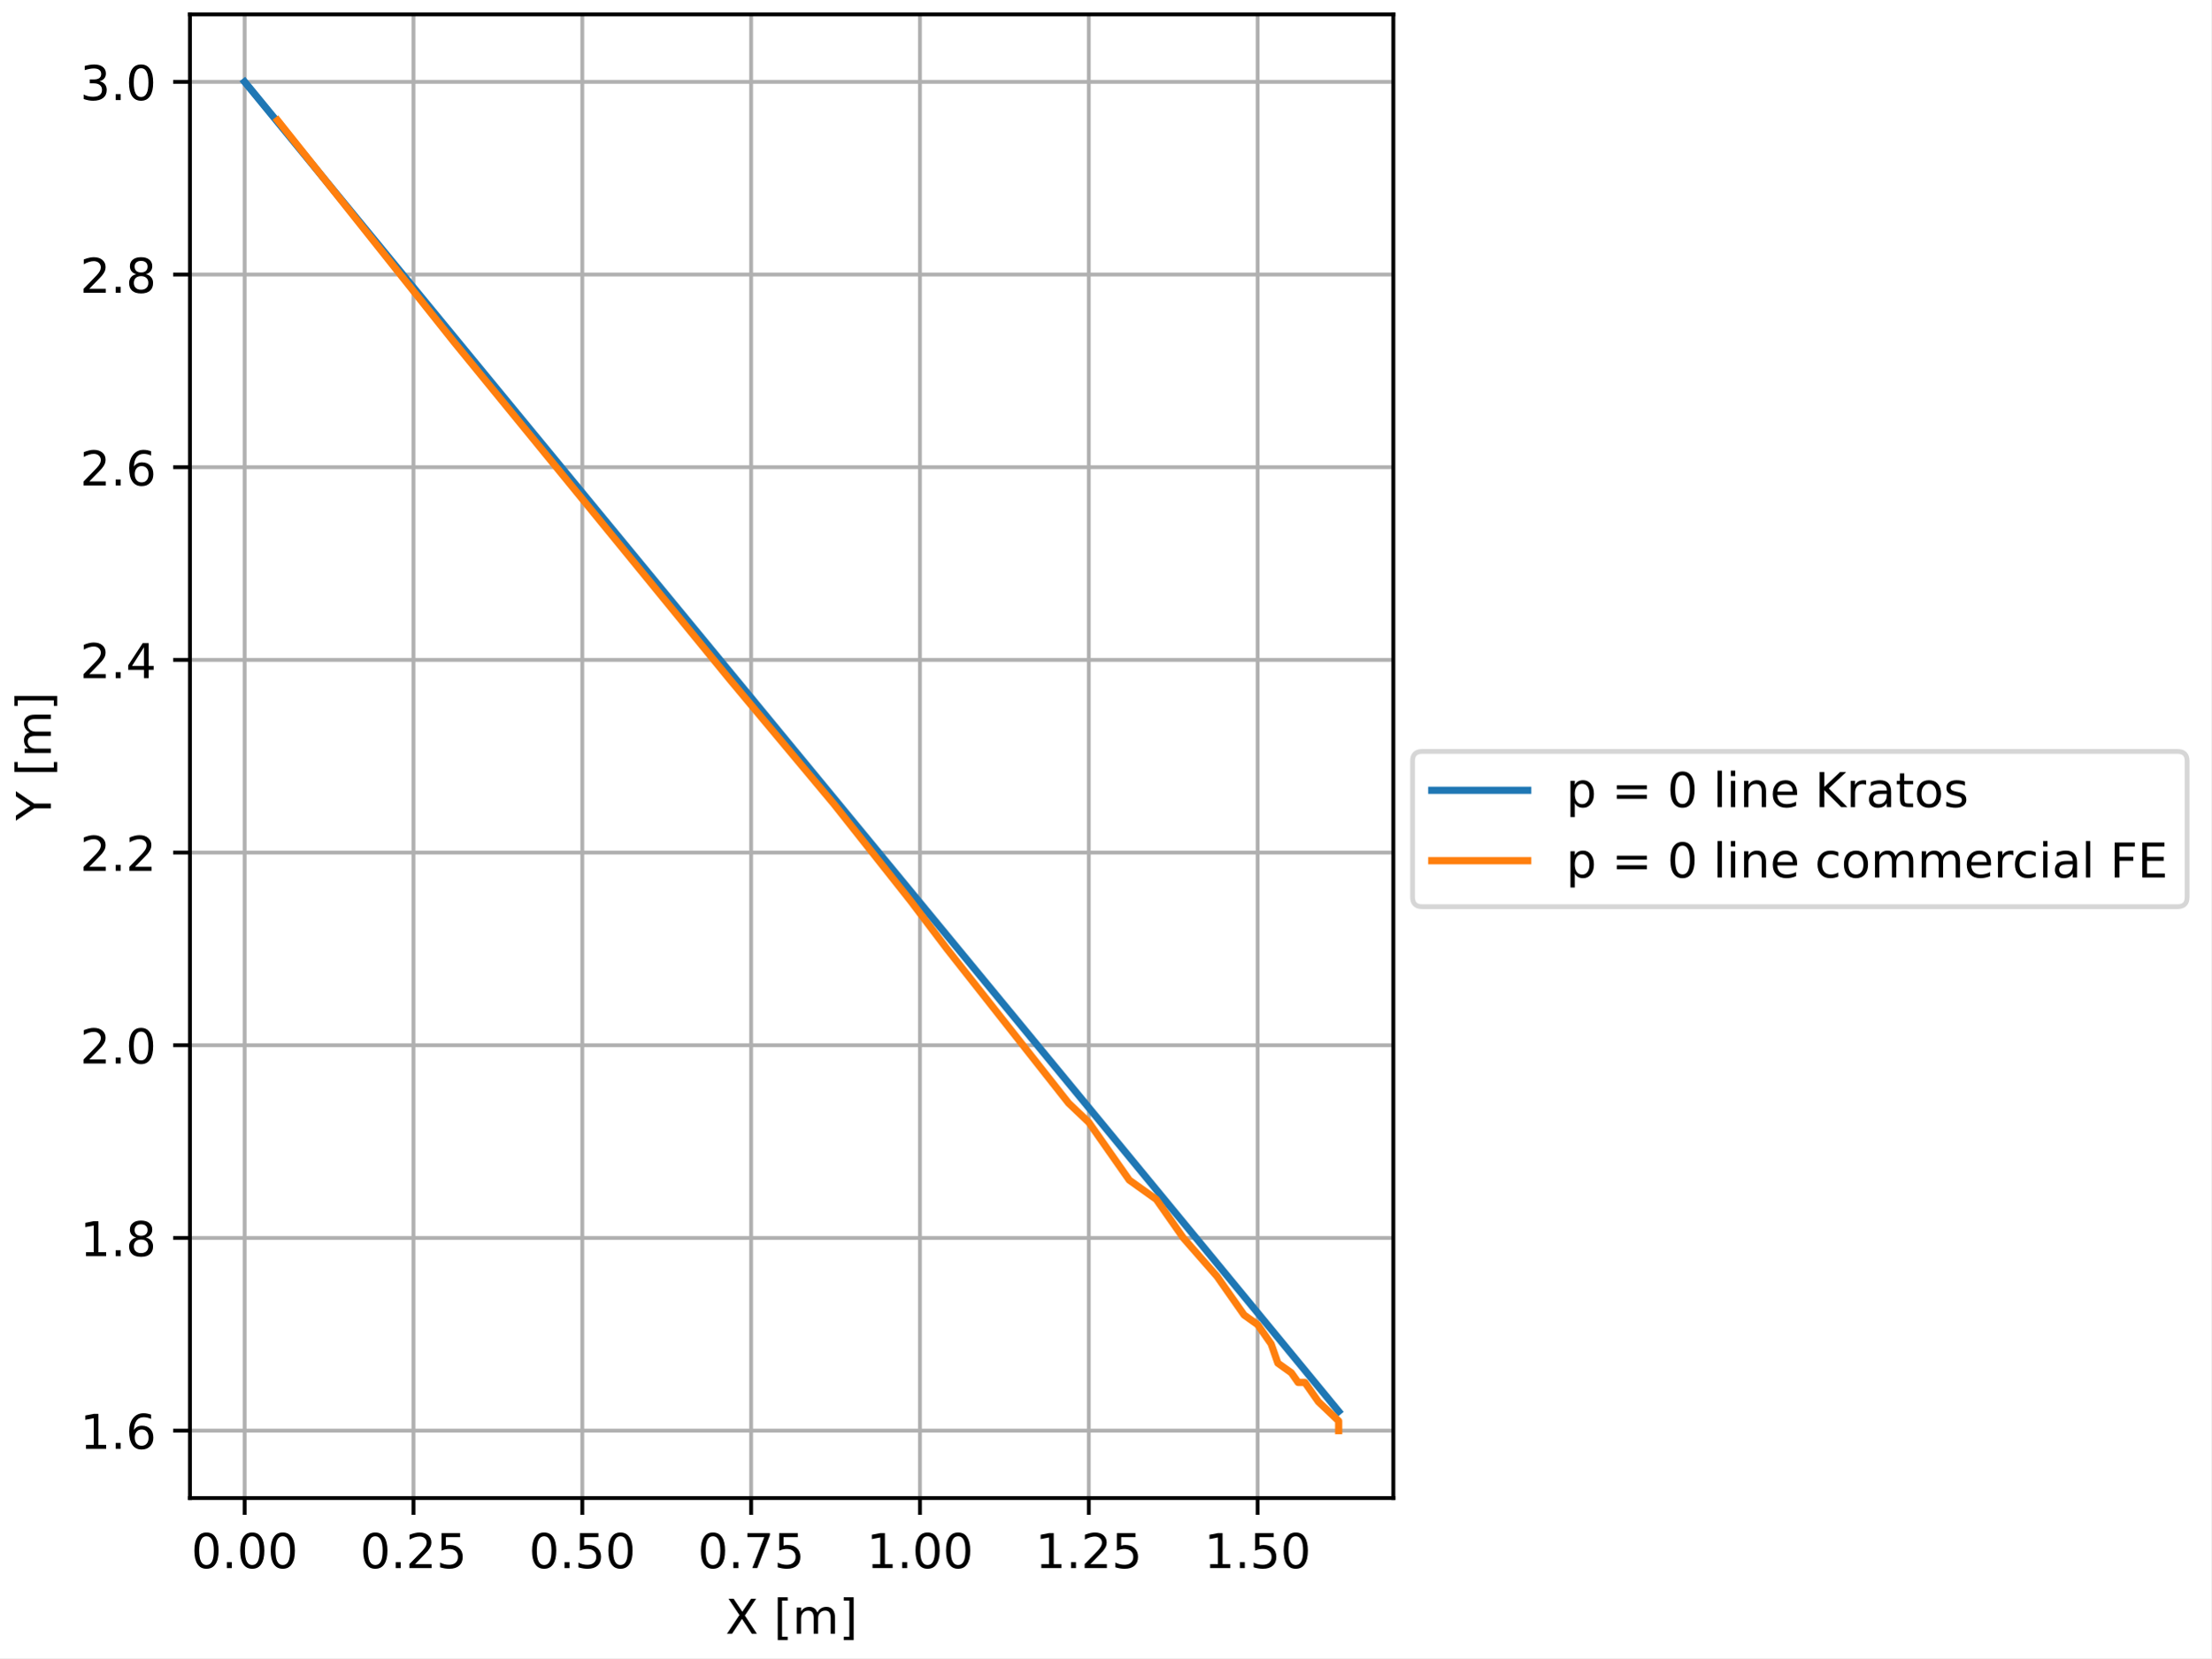
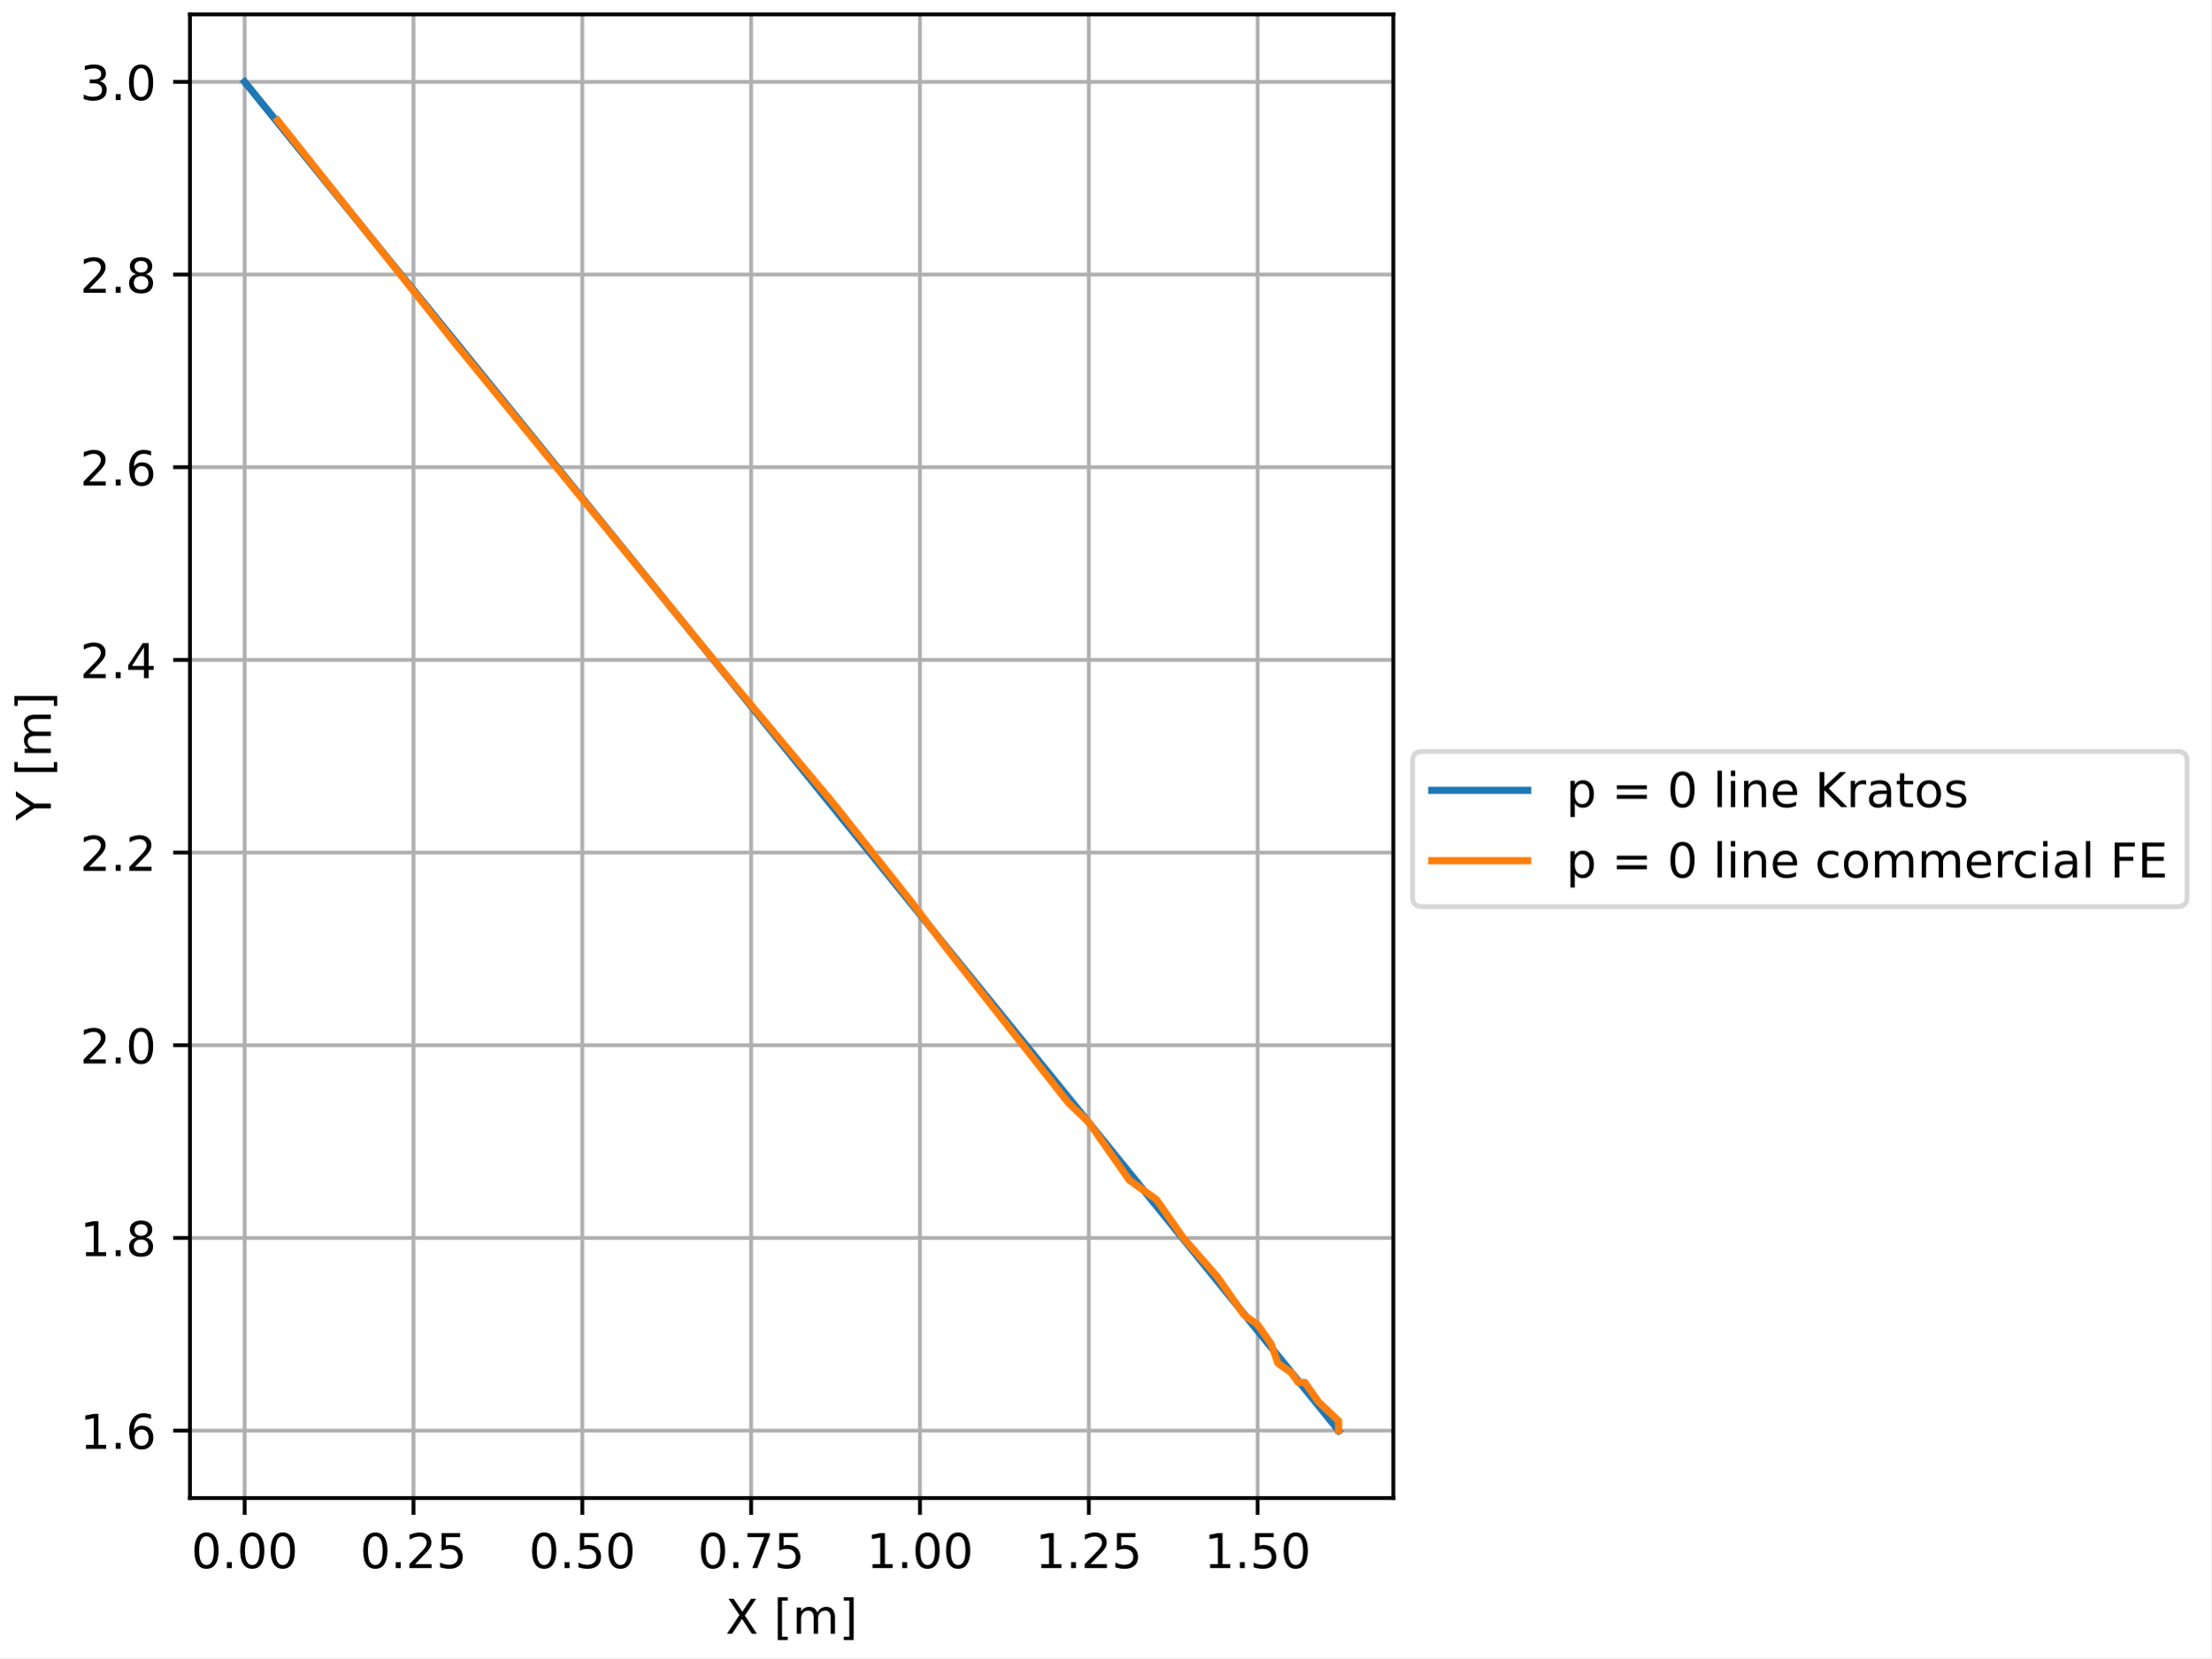
<svg xmlns="http://www.w3.org/2000/svg" xmlns:xlink="http://www.w3.org/1999/xlink" width="460.8pt" height="345.6pt" viewBox="0 0 460.8 345.6" version="1.1">
  <defs>
    <style type="text/css">*{stroke-linejoin: round; stroke-linecap: butt}</style>
  </defs>
  <g id="figure_1">
    <g id="patch_1">
      <path d="M 0 345.6  L 460.8 345.6  L 460.8 0  L 0 0  z " style="fill: #ffffff" />
    </g>
    <g id="axes_1">
      <g id="patch_2">
        <path d="M 39.581 312.244  L 290.381 312.244  L 290.381 3  L 39.581 3  z " style="fill: #ffffff" />
      </g>
      <g id="matplotlib.axis_1">
        <g id="xtick_1">
          <g id="line2d_1">
-             <path d="M 50.981 312.244  L 50.981 3  " clip-path="url(#pab7db761ae)" style="fill: none; stroke: #b0b0b0; stroke-width: 0.8; stroke-linecap: square" />
+             <path d="M 50.981 312.244  L 50.981 3  " clip-path="url(#p0df419a8b3)" style="fill: none; stroke: #b0b0b0; stroke-width: 0.8; stroke-linecap: square" />
          </g>
          <g id="line2d_2">
            <defs>
-               <path id="m853ab0034e" d="M 0 0  L 0 3.5  " style="stroke: #000000; stroke-width: 0.8" />
+               <path id="m7bceaf590b" d="M 0 0  L 0 3.5  " style="stroke: #000000; stroke-width: 0.8" />
            </defs>
            <g>
-               <use xlink:href="#m853ab0034e" x="50.981" y="312.244" style="stroke: #000000; stroke-width: 0.8" />
+               <use xlink:href="#m7bceaf590b" x="50.981" y="312.244" style="stroke: #000000; stroke-width: 0.8" />
            </g>
          </g>
          <g id="text_1">
            <g transform="translate(39.84863 326.8419) scale(0.1 -0.1)">
              <defs>
                <path id="DejaVuSans-30" d="M 2034 4250  Q 1547 4250 1301 3770  Q 1056 3291 1056 2328  Q 1056 1369 1301 889  Q 1547 409 2034 409  Q 2525 409 2770 889  Q 3016 1369 3016 2328  Q 3016 3291 2770 3770  Q 2525 4250 2034 4250  z M 2034 4750  Q 2819 4750 3233 4129  Q 3647 3509 3647 2328  Q 3647 1150 3233 529  Q 2819 -91 2034 -91  Q 1250 -91 836 529  Q 422 1150 422 2328  Q 422 3509 836 4129  Q 1250 4750 2034 4750  z " transform="scale(0.015625)" />
                <path id="DejaVuSans-2e" d="M 684 794  L 1344 794  L 1344 0  L 684 0  L 684 794  z " transform="scale(0.015625)" />
              </defs>
              <use xlink:href="#DejaVuSans-30" />
              <use xlink:href="#DejaVuSans-2e" transform="translate(63.62305 0)" />
              <use xlink:href="#DejaVuSans-30" transform="translate(95.41016 0)" />
              <use xlink:href="#DejaVuSans-30" transform="translate(159.0332 0)" />
            </g>
          </g>
        </g>
        <g id="xtick_2">
          <g id="line2d_3">
-             <path d="M 86.166 312.244  L 86.166 3  " clip-path="url(#pab7db761ae)" style="fill: none; stroke: #b0b0b0; stroke-width: 0.8; stroke-linecap: square" />
+             <path d="M 86.166 312.244  L 86.166 3  " clip-path="url(#p0df419a8b3)" style="fill: none; stroke: #b0b0b0; stroke-width: 0.8; stroke-linecap: square" />
          </g>
          <g id="line2d_4">
            <g>
-               <use xlink:href="#m853ab0034e" x="86.166" y="312.244" style="stroke: #000000; stroke-width: 0.8" />
+               <use xlink:href="#m7bceaf590b" x="86.166" y="312.244" style="stroke: #000000; stroke-width: 0.8" />
            </g>
          </g>
          <g id="text_2">
            <g transform="translate(75.03368 326.8419) scale(0.1 -0.1)">
              <defs>
                <path id="DejaVuSans-32" d="M 1228 531  L 3431 531  L 3431 0  L 469 0  L 469 531  Q 828 903 1448 1529  Q 2069 2156 2228 2338  Q 2531 2678 2651 2914  Q 2772 3150 2772 3378  Q 2772 3750 2511 3984  Q 2250 4219 1831 4219  Q 1534 4219 1204 4116  Q 875 4013 500 3803  L 500 4441  Q 881 4594 1212 4672  Q 1544 4750 1819 4750  Q 2544 4750 2975 4387  Q 3406 4025 3406 3419  Q 3406 3131 3298 2873  Q 3191 2616 2906 2266  Q 2828 2175 2409 1742  Q 1991 1309 1228 531  z " transform="scale(0.015625)" />
                <path id="DejaVuSans-35" d="M 691 4666  L 3169 4666  L 3169 4134  L 1269 4134  L 1269 2991  Q 1406 3038 1543 3061  Q 1681 3084 1819 3084  Q 2600 3084 3056 2656  Q 3513 2228 3513 1497  Q 3513 744 3044 326  Q 2575 -91 1722 -91  Q 1428 -91 1123 -41  Q 819 9 494 109  L 494 744  Q 775 591 1075 516  Q 1375 441 1709 441  Q 2250 441 2565 725  Q 2881 1009 2881 1497  Q 2881 1984 2565 2268  Q 2250 2553 1709 2553  Q 1456 2553 1204 2497  Q 953 2441 691 2322  L 691 4666  z " transform="scale(0.015625)" />
              </defs>
              <use xlink:href="#DejaVuSans-30" />
              <use xlink:href="#DejaVuSans-2e" transform="translate(63.62305 0)" />
              <use xlink:href="#DejaVuSans-32" transform="translate(95.41016 0)" />
              <use xlink:href="#DejaVuSans-35" transform="translate(159.0332 0)" />
            </g>
          </g>
        </g>
        <g id="xtick_3">
          <g id="line2d_5">
-             <path d="M 121.352 312.244  L 121.352 3  " clip-path="url(#pab7db761ae)" style="fill: none; stroke: #b0b0b0; stroke-width: 0.8; stroke-linecap: square" />
+             <path d="M 121.352 312.244  L 121.352 3  " clip-path="url(#p0df419a8b3)" style="fill: none; stroke: #b0b0b0; stroke-width: 0.8; stroke-linecap: square" />
          </g>
          <g id="line2d_6">
            <g>
-               <use xlink:href="#m853ab0034e" x="121.352" y="312.244" style="stroke: #000000; stroke-width: 0.8" />
+               <use xlink:href="#m7bceaf590b" x="121.352" y="312.244" style="stroke: #000000; stroke-width: 0.8" />
            </g>
          </g>
          <g id="text_3">
            <g transform="translate(110.2187 326.8419) scale(0.1 -0.1)">
              <use xlink:href="#DejaVuSans-30" />
              <use xlink:href="#DejaVuSans-2e" transform="translate(63.62305 0)" />
              <use xlink:href="#DejaVuSans-35" transform="translate(95.41016 0)" />
              <use xlink:href="#DejaVuSans-30" transform="translate(159.0332 0)" />
            </g>
          </g>
        </g>
        <g id="xtick_4">
          <g id="line2d_7">
-             <path d="M 156.537 312.244  L 156.537 3  " clip-path="url(#pab7db761ae)" style="fill: none; stroke: #b0b0b0; stroke-width: 0.8; stroke-linecap: square" />
+             <path d="M 156.537 312.244  L 156.537 3  " clip-path="url(#p0df419a8b3)" style="fill: none; stroke: #b0b0b0; stroke-width: 0.8; stroke-linecap: square" />
          </g>
          <g id="line2d_8">
            <g>
-               <use xlink:href="#m853ab0034e" x="156.537" y="312.244" style="stroke: #000000; stroke-width: 0.8" />
+               <use xlink:href="#m7bceaf590b" x="156.537" y="312.244" style="stroke: #000000; stroke-width: 0.8" />
            </g>
          </g>
          <g id="text_4">
            <g transform="translate(145.4038 326.8419) scale(0.1 -0.1)">
              <defs>
                <path id="DejaVuSans-37" d="M 525 4666  L 3525 4666  L 3525 4397  L 1831 0  L 1172 0  L 2766 4134  L 525 4134  L 525 4666  z " transform="scale(0.015625)" />
              </defs>
              <use xlink:href="#DejaVuSans-30" />
              <use xlink:href="#DejaVuSans-2e" transform="translate(63.62305 0)" />
              <use xlink:href="#DejaVuSans-37" transform="translate(95.41016 0)" />
              <use xlink:href="#DejaVuSans-35" transform="translate(159.0332 0)" />
            </g>
          </g>
        </g>
        <g id="xtick_5">
          <g id="line2d_9">
-             <path d="M 191.722 312.244  L 191.722 3  " clip-path="url(#pab7db761ae)" style="fill: none; stroke: #b0b0b0; stroke-width: 0.8; stroke-linecap: square" />
+             <path d="M 191.722 312.244  L 191.722 3  " clip-path="url(#p0df419a8b3)" style="fill: none; stroke: #b0b0b0; stroke-width: 0.8; stroke-linecap: square" />
          </g>
          <g id="line2d_10">
            <g>
-               <use xlink:href="#m853ab0034e" x="191.722" y="312.244" style="stroke: #000000; stroke-width: 0.8" />
+               <use xlink:href="#m7bceaf590b" x="191.722" y="312.244" style="stroke: #000000; stroke-width: 0.8" />
            </g>
          </g>
          <g id="text_5">
            <g transform="translate(180.5888 326.8419) scale(0.1 -0.1)">
              <defs>
                <path id="DejaVuSans-31" d="M 794 531  L 1825 531  L 1825 4091  L 703 3866  L 703 4441  L 1819 4666  L 2450 4666  L 2450 531  L 3481 531  L 3481 0  L 794 0  L 794 531  z " transform="scale(0.015625)" />
              </defs>
              <use xlink:href="#DejaVuSans-31" />
              <use xlink:href="#DejaVuSans-2e" transform="translate(63.62305 0)" />
              <use xlink:href="#DejaVuSans-30" transform="translate(95.41016 0)" />
              <use xlink:href="#DejaVuSans-30" transform="translate(159.0332 0)" />
            </g>
          </g>
        </g>
        <g id="xtick_6">
          <g id="line2d_11">
-             <path d="M 226.907 312.244  L 226.907 3  " clip-path="url(#pab7db761ae)" style="fill: none; stroke: #b0b0b0; stroke-width: 0.8; stroke-linecap: square" />
+             <path d="M 226.907 312.244  L 226.907 3  " clip-path="url(#p0df419a8b3)" style="fill: none; stroke: #b0b0b0; stroke-width: 0.8; stroke-linecap: square" />
          </g>
          <g id="line2d_12">
            <g>
-               <use xlink:href="#m853ab0034e" x="226.907" y="312.244" style="stroke: #000000; stroke-width: 0.8" />
+               <use xlink:href="#m7bceaf590b" x="226.907" y="312.244" style="stroke: #000000; stroke-width: 0.8" />
            </g>
          </g>
          <g id="text_6">
            <g transform="translate(215.7739 326.8419) scale(0.1 -0.1)">
              <use xlink:href="#DejaVuSans-31" />
              <use xlink:href="#DejaVuSans-2e" transform="translate(63.62305 0)" />
              <use xlink:href="#DejaVuSans-32" transform="translate(95.41016 0)" />
              <use xlink:href="#DejaVuSans-35" transform="translate(159.0332 0)" />
            </g>
          </g>
        </g>
        <g id="xtick_7">
          <g id="line2d_13">
-             <path d="M 262.092 312.244  L 262.092 3  " clip-path="url(#pab7db761ae)" style="fill: none; stroke: #b0b0b0; stroke-width: 0.8; stroke-linecap: square" />
+             <path d="M 262.092 312.244  L 262.092 3  " clip-path="url(#p0df419a8b3)" style="fill: none; stroke: #b0b0b0; stroke-width: 0.8; stroke-linecap: square" />
          </g>
          <g id="line2d_14">
            <g>
-               <use xlink:href="#m853ab0034e" x="262.092" y="312.244" style="stroke: #000000; stroke-width: 0.8" />
+               <use xlink:href="#m7bceaf590b" x="262.092" y="312.244" style="stroke: #000000; stroke-width: 0.8" />
            </g>
          </g>
          <g id="text_7">
            <g transform="translate(250.9589 326.8419) scale(0.1 -0.1)">
              <use xlink:href="#DejaVuSans-31" />
              <use xlink:href="#DejaVuSans-2e" transform="translate(63.62305 0)" />
              <use xlink:href="#DejaVuSans-35" transform="translate(95.41016 0)" />
              <use xlink:href="#DejaVuSans-30" transform="translate(159.0332 0)" />
            </g>
          </g>
        </g>
        <g id="text_8">
          <g transform="translate(151.1951 340.5201) scale(0.1 -0.1)">
            <defs>
              <path id="DejaVuSans-58" d="M 403 4666  L 1081 4666  L 2241 2931  L 3406 4666  L 4084 4666  L 2584 2425  L 4184 0  L 3506 0  L 2194 1984  L 872 0  L 191 0  L 1856 2491  L 403 4666  z " transform="scale(0.015625)" />
              <path id="DejaVuSans-20" transform="scale(0.015625)" />
              <path id="DejaVuSans-5b" d="M 550 4863  L 1875 4863  L 1875 4416  L 1125 4416  L 1125 -397  L 1875 -397  L 1875 -844  L 550 -844  L 550 4863  z " transform="scale(0.015625)" />
              <path id="DejaVuSans-6d" d="M 3328 2828  Q 3544 3216 3844 3400  Q 4144 3584 4550 3584  Q 5097 3584 5394 3201  Q 5691 2819 5691 2113  L 5691 0  L 5113 0  L 5113 2094  Q 5113 2597 4934 2840  Q 4756 3084 4391 3084  Q 3944 3084 3684 2787  Q 3425 2491 3425 1978  L 3425 0  L 2847 0  L 2847 2094  Q 2847 2600 2669 2842  Q 2491 3084 2119 3084  Q 1678 3084 1418 2786  Q 1159 2488 1159 1978  L 1159 0  L 581 0  L 581 3500  L 1159 3500  L 1159 2956  Q 1356 3278 1631 3431  Q 1906 3584 2284 3584  Q 2666 3584 2933 3390  Q 3200 3197 3328 2828  z " transform="scale(0.015625)" />
              <path id="DejaVuSans-5d" d="M 1947 4863  L 1947 -844  L 622 -844  L 622 -397  L 1369 -397  L 1369 4416  L 622 4416  L 622 4863  L 1947 4863  z " transform="scale(0.015625)" />
            </defs>
            <use xlink:href="#DejaVuSans-58" />
            <use xlink:href="#DejaVuSans-20" transform="translate(68.50586 0)" />
            <use xlink:href="#DejaVuSans-5b" transform="translate(100.293 0)" />
            <use xlink:href="#DejaVuSans-6d" transform="translate(139.3066 0)" />
            <use xlink:href="#DejaVuSans-5d" transform="translate(236.7188 0)" />
          </g>
        </g>
      </g>
      <g id="matplotlib.axis_2">
        <g id="ytick_1">
          <g id="line2d_15">
-             <path d="M 39.581 298.187  L 290.381 298.187  " clip-path="url(#pab7db761ae)" style="fill: none; stroke: #b0b0b0; stroke-width: 0.8; stroke-linecap: square" />
+             <path d="M 39.581 298.187  L 290.381 298.187  " clip-path="url(#p0df419a8b3)" style="fill: none; stroke: #b0b0b0; stroke-width: 0.8; stroke-linecap: square" />
          </g>
          <g id="line2d_16">
            <defs>
-               <path id="m83905d2417" d="M 0 0  L -3.5 0  " style="stroke: #000000; stroke-width: 0.8" />
+               <path id="m0b4669115c" d="M 0 0  L -3.5 0  " style="stroke: #000000; stroke-width: 0.8" />
            </defs>
            <g>
-               <use xlink:href="#m83905d2417" x="39.581" y="298.187" style="stroke: #000000; stroke-width: 0.8" />
+               <use xlink:href="#m0b4669115c" x="39.581" y="298.187" style="stroke: #000000; stroke-width: 0.8" />
            </g>
          </g>
          <g id="text_9">
            <g transform="translate(16.67836 301.9862) scale(0.1 -0.1)">
              <defs>
                <path id="DejaVuSans-36" d="M 2113 2584  Q 1688 2584 1439 2293  Q 1191 2003 1191 1497  Q 1191 994 1439 701  Q 1688 409 2113 409  Q 2538 409 2786 701  Q 3034 994 3034 1497  Q 3034 2003 2786 2293  Q 2538 2584 2113 2584  z M 3366 4563  L 3366 3988  Q 3128 4100 2886 4159  Q 2644 4219 2406 4219  Q 1781 4219 1451 3797  Q 1122 3375 1075 2522  Q 1259 2794 1537 2939  Q 1816 3084 2150 3084  Q 2853 3084 3261 2657  Q 3669 2231 3669 1497  Q 3669 778 3244 343  Q 2819 -91 2113 -91  Q 1303 -91 875 529  Q 447 1150 447 2328  Q 447 3434 972 4092  Q 1497 4750 2381 4750  Q 2619 4750 2861 4703  Q 3103 4656 3366 4563  z " transform="scale(0.015625)" />
              </defs>
              <use xlink:href="#DejaVuSans-31" />
              <use xlink:href="#DejaVuSans-2e" transform="translate(63.62305 0)" />
              <use xlink:href="#DejaVuSans-36" transform="translate(95.41016 0)" />
            </g>
          </g>
        </g>
        <g id="ytick_2">
          <g id="line2d_17">
-             <path d="M 39.581 258.026  L 290.381 258.026  " clip-path="url(#pab7db761ae)" style="fill: none; stroke: #b0b0b0; stroke-width: 0.8; stroke-linecap: square" />
+             <path d="M 39.581 258.026  L 290.381 258.026  " clip-path="url(#p0df419a8b3)" style="fill: none; stroke: #b0b0b0; stroke-width: 0.8; stroke-linecap: square" />
          </g>
          <g id="line2d_18">
            <g>
-               <use xlink:href="#m83905d2417" x="39.581" y="258.026" style="stroke: #000000; stroke-width: 0.8" />
+               <use xlink:href="#m0b4669115c" x="39.581" y="258.026" style="stroke: #000000; stroke-width: 0.8" />
            </g>
          </g>
          <g id="text_10">
            <g transform="translate(16.67836 261.8248) scale(0.1 -0.1)">
              <defs>
                <path id="DejaVuSans-38" d="M 2034 2216  Q 1584 2216 1326 1975  Q 1069 1734 1069 1313  Q 1069 891 1326 650  Q 1584 409 2034 409  Q 2484 409 2743 651  Q 3003 894 3003 1313  Q 3003 1734 2745 1975  Q 2488 2216 2034 2216  z M 1403 2484  Q 997 2584 770 2862  Q 544 3141 544 3541  Q 544 4100 942 4425  Q 1341 4750 2034 4750  Q 2731 4750 3128 4425  Q 3525 4100 3525 3541  Q 3525 3141 3298 2862  Q 3072 2584 2669 2484  Q 3125 2378 3379 2068  Q 3634 1759 3634 1313  Q 3634 634 3220 271  Q 2806 -91 2034 -91  Q 1263 -91 848 271  Q 434 634 434 1313  Q 434 1759 690 2068  Q 947 2378 1403 2484  z M 1172 3481  Q 1172 3119 1398 2916  Q 1625 2713 2034 2713  Q 2441 2713 2670 2916  Q 2900 3119 2900 3481  Q 2900 3844 2670 4047  Q 2441 4250 2034 4250  Q 1625 4250 1398 4047  Q 1172 3844 1172 3481  z " transform="scale(0.015625)" />
              </defs>
              <use xlink:href="#DejaVuSans-31" />
              <use xlink:href="#DejaVuSans-2e" transform="translate(63.62305 0)" />
              <use xlink:href="#DejaVuSans-38" transform="translate(95.41016 0)" />
            </g>
          </g>
        </g>
        <g id="ytick_3">
          <g id="line2d_19">
-             <path d="M 39.581 217.864  L 290.381 217.864  " clip-path="url(#pab7db761ae)" style="fill: none; stroke: #b0b0b0; stroke-width: 0.8; stroke-linecap: square" />
+             <path d="M 39.581 217.864  L 290.381 217.864  " clip-path="url(#p0df419a8b3)" style="fill: none; stroke: #b0b0b0; stroke-width: 0.8; stroke-linecap: square" />
          </g>
          <g id="line2d_20">
            <g>
-               <use xlink:href="#m83905d2417" x="39.581" y="217.864" style="stroke: #000000; stroke-width: 0.8" />
+               <use xlink:href="#m0b4669115c" x="39.581" y="217.864" style="stroke: #000000; stroke-width: 0.8" />
            </g>
          </g>
          <g id="text_11">
            <g transform="translate(16.67836 221.6633) scale(0.1 -0.1)">
              <use xlink:href="#DejaVuSans-32" />
              <use xlink:href="#DejaVuSans-2e" transform="translate(63.62305 0)" />
              <use xlink:href="#DejaVuSans-30" transform="translate(95.41016 0)" />
            </g>
          </g>
        </g>
        <g id="ytick_4">
          <g id="line2d_21">
-             <path d="M 39.581 177.703  L 290.381 177.703  " clip-path="url(#pab7db761ae)" style="fill: none; stroke: #b0b0b0; stroke-width: 0.8; stroke-linecap: square" />
+             <path d="M 39.581 177.703  L 290.381 177.703  " clip-path="url(#p0df419a8b3)" style="fill: none; stroke: #b0b0b0; stroke-width: 0.8; stroke-linecap: square" />
          </g>
          <g id="line2d_22">
            <g>
-               <use xlink:href="#m83905d2417" x="39.581" y="177.703" style="stroke: #000000; stroke-width: 0.8" />
+               <use xlink:href="#m0b4669115c" x="39.581" y="177.703" style="stroke: #000000; stroke-width: 0.8" />
            </g>
          </g>
          <g id="text_12">
            <g transform="translate(16.67836 181.5018) scale(0.1 -0.1)">
              <use xlink:href="#DejaVuSans-32" />
              <use xlink:href="#DejaVuSans-2e" transform="translate(63.62305 0)" />
              <use xlink:href="#DejaVuSans-32" transform="translate(95.41016 0)" />
            </g>
          </g>
        </g>
        <g id="ytick_5">
          <g id="line2d_23">
-             <path d="M 39.581 137.541  L 290.381 137.541  " clip-path="url(#pab7db761ae)" style="fill: none; stroke: #b0b0b0; stroke-width: 0.8; stroke-linecap: square" />
+             <path d="M 39.581 137.541  L 290.381 137.541  " clip-path="url(#p0df419a8b3)" style="fill: none; stroke: #b0b0b0; stroke-width: 0.8; stroke-linecap: square" />
          </g>
          <g id="line2d_24">
            <g>
-               <use xlink:href="#m83905d2417" x="39.581" y="137.541" style="stroke: #000000; stroke-width: 0.8" />
+               <use xlink:href="#m0b4669115c" x="39.581" y="137.541" style="stroke: #000000; stroke-width: 0.8" />
            </g>
          </g>
          <g id="text_13">
            <g transform="translate(16.67836 141.3404) scale(0.1 -0.1)">
              <defs>
                <path id="DejaVuSans-34" d="M 2419 4116  L 825 1625  L 2419 1625  L 2419 4116  z M 2253 4666  L 3047 4666  L 3047 1625  L 3713 1625  L 3713 1100  L 3047 1100  L 3047 0  L 2419 0  L 2419 1100  L 313 1100  L 313 1709  L 2253 4666  z " transform="scale(0.015625)" />
              </defs>
              <use xlink:href="#DejaVuSans-32" />
              <use xlink:href="#DejaVuSans-2e" transform="translate(63.62305 0)" />
              <use xlink:href="#DejaVuSans-34" transform="translate(95.41016 0)" />
            </g>
          </g>
        </g>
        <g id="ytick_6">
          <g id="line2d_25">
-             <path d="M 39.581 97.38  L 290.381 97.38  " clip-path="url(#pab7db761ae)" style="fill: none; stroke: #b0b0b0; stroke-width: 0.8; stroke-linecap: square" />
+             <path d="M 39.581 97.38  L 290.381 97.38  " clip-path="url(#p0df419a8b3)" style="fill: none; stroke: #b0b0b0; stroke-width: 0.8; stroke-linecap: square" />
          </g>
          <g id="line2d_26">
            <g>
-               <use xlink:href="#m83905d2417" x="39.581" y="97.38" style="stroke: #000000; stroke-width: 0.8" />
+               <use xlink:href="#m0b4669115c" x="39.581" y="97.38" style="stroke: #000000; stroke-width: 0.8" />
            </g>
          </g>
          <g id="text_14">
            <g transform="translate(16.67836 101.1789) scale(0.1 -0.1)">
              <use xlink:href="#DejaVuSans-32" />
              <use xlink:href="#DejaVuSans-2e" transform="translate(63.62305 0)" />
              <use xlink:href="#DejaVuSans-36" transform="translate(95.41016 0)" />
            </g>
          </g>
        </g>
        <g id="ytick_7">
          <g id="line2d_27">
-             <path d="M 39.581 57.218  L 290.381 57.218  " clip-path="url(#pab7db761ae)" style="fill: none; stroke: #b0b0b0; stroke-width: 0.8; stroke-linecap: square" />
+             <path d="M 39.581 57.218  L 290.381 57.218  " clip-path="url(#p0df419a8b3)" style="fill: none; stroke: #b0b0b0; stroke-width: 0.8; stroke-linecap: square" />
          </g>
          <g id="line2d_28">
            <g>
-               <use xlink:href="#m83905d2417" x="39.581" y="57.218" style="stroke: #000000; stroke-width: 0.8" />
+               <use xlink:href="#m0b4669115c" x="39.581" y="57.218" style="stroke: #000000; stroke-width: 0.8" />
            </g>
          </g>
          <g id="text_15">
            <g transform="translate(16.67836 61.01743) scale(0.1 -0.1)">
              <use xlink:href="#DejaVuSans-32" />
              <use xlink:href="#DejaVuSans-2e" transform="translate(63.62305 0)" />
              <use xlink:href="#DejaVuSans-38" transform="translate(95.41016 0)" />
            </g>
          </g>
        </g>
        <g id="ytick_8">
          <g id="line2d_29">
-             <path d="M 39.581 17.057  L 290.381 17.057  " clip-path="url(#pab7db761ae)" style="fill: none; stroke: #b0b0b0; stroke-width: 0.8; stroke-linecap: square" />
+             <path d="M 39.581 17.057  L 290.381 17.057  " clip-path="url(#p0df419a8b3)" style="fill: none; stroke: #b0b0b0; stroke-width: 0.8; stroke-linecap: square" />
          </g>
          <g id="line2d_30">
            <g>
-               <use xlink:href="#m83905d2417" x="39.581" y="17.057" style="stroke: #000000; stroke-width: 0.8" />
+               <use xlink:href="#m0b4669115c" x="39.581" y="17.057" style="stroke: #000000; stroke-width: 0.8" />
            </g>
          </g>
          <g id="text_16">
            <g transform="translate(16.67836 20.85597) scale(0.1 -0.1)">
              <defs>
                <path id="DejaVuSans-33" d="M 2597 2516  Q 3050 2419 3304 2112  Q 3559 1806 3559 1356  Q 3559 666 3084 287  Q 2609 -91 1734 -91  Q 1441 -91 1130 -33  Q 819 25 488 141  L 488 750  Q 750 597 1062 519  Q 1375 441 1716 441  Q 2309 441 2620 675  Q 2931 909 2931 1356  Q 2931 1769 2642 2001  Q 2353 2234 1838 2234  L 1294 2234  L 1294 2753  L 1863 2753  Q 2328 2753 2575 2939  Q 2822 3125 2822 3475  Q 2822 3834 2567 4026  Q 2313 4219 1838 4219  Q 1578 4219 1281 4162  Q 984 4106 628 3988  L 628 4550  Q 988 4650 1302 4700  Q 1616 4750 1894 4750  Q 2613 4750 3031 4423  Q 3450 4097 3450 3541  Q 3450 3153 3228 2886  Q 3006 2619 2597 2516  z " transform="scale(0.015625)" />
              </defs>
              <use xlink:href="#DejaVuSans-33" />
              <use xlink:href="#DejaVuSans-2e" transform="translate(63.62305 0)" />
              <use xlink:href="#DejaVuSans-30" transform="translate(95.41016 0)" />
            </g>
          </g>
        </g>
        <g id="text_17">
          <g transform="translate(10.59868 171.0367) rotate(-90) scale(0.1 -0.1)">
            <defs>
              <path id="DejaVuSans-59" d="M -13 4666  L 666 4666  L 1959 2747  L 3244 4666  L 3922 4666  L 2272 2222  L 2272 0  L 1638 0  L 1638 2222  L -13 4666  z " transform="scale(0.015625)" />
            </defs>
            <use xlink:href="#DejaVuSans-59" />
            <use xlink:href="#DejaVuSans-20" transform="translate(61.08398 0)" />
            <use xlink:href="#DejaVuSans-5b" transform="translate(92.87109 0)" />
            <use xlink:href="#DejaVuSans-6d" transform="translate(131.8848 0)" />
            <use xlink:href="#DejaVuSans-5d" transform="translate(229.2969 0)" />
          </g>
        </g>
      </g>
      <g id="line2d_31">
-         <path d="M 50.981 17.057  L 50.981 17.057  L 50.981 17.057  L 68.98 39.003  L 69.236 39.315  L 81.747 54.551  L 84.03 57.33  L 97.946 74.257  L 98.326 74.719  L 98.412 74.823  L 110.508 89.529  L 112.62 92.094  L 125.875 108.198  L 126.614 109.095  L 137.204 121.955  L 140.778 126.296  L 141.024 126.595  L 141.901 127.659  L 150.457 138.048  L 152.419 140.429  L 162.517 152.688  L 162.678 152.884  L 170.765 162.701  L 171.67 163.8  L 173.204 165.662  L 178.396 171.965  L 183.219 177.819  L 184.894 179.853  L 186.798 182.164  L 191.978 188.453  L 198.194 196  L 199.142 197.151  L 199.872 198.038  L 205.786 205.219  L 212.011 212.777  L 212.438 213.297  L 213 213.978  L 219.226 221.54  L 224.069 227.423  L 226.03 229.804  L 227.772 231.921  L 231.614 236.587  L 235.768 241.635  L 237.414 243.634  L 239.607 246.3  L 241.952 249.148  L 243.423 250.937  L 246.633 254.837  L 250.1 259.051  L 250.108 259.061  L 250.114 259.068  L 253.877 263.642  L 256.162 266.42  L 257.916 268.553  L 260.85 272.119  L 261.765 273.232  L 262.095 273.634  L 262.526 274.157  L 265.082 277.265  L 265.578 277.869  L 268.401 281.302  L 268.546 281.479  L 269.681 282.859  L 270.611 283.99  L 270.693 284.089  L 272.665 286.488  L 273.251 287.201  L 274.854 289.151  L 276.304 290.914  L 276.975 291.731  L 278.981 294.171  L 278.981 294.171  L 278.981 294.171  " clip-path="url(#pab7db761ae)" style="fill: none; stroke: #1f77b4; stroke-width: 1.5; stroke-linecap: square" />
+         <path d="M 50.981 17.057  L 50.981 17.057  L 50.981 17.057  L 68.87 39.114  L 69.215 39.539  L 81.551 54.75  L 83.989 57.756  L 97.998 75.029  L 98.224 75.309  L 99.623 77.033  L 110.36 90.273  L 112.07 92.381  L 125.683 109.166  L 125.919 109.457  L 128.948 113.192  L 139.933 126.737  L 140.777 127.778  L 143.899 131.627  L 150.18 139.372  L 151.572 141.089  L 159.095 150.364  L 161.757 153.647  L 162.425 154.47  L 169.547 163.252  L 170.665 164.631  L 170.757 164.744  L 170.909 164.931  L 177.426 172.967  L 183.629 180.615  L 184.04 181.122  L 184.497 181.686  L 191.138 189.874  L 197.388 197.581  L 198.256 198.651  L 199.25 199.877  L 204.857 206.79  L 209.38 212.368  L 211.5 214.981  L 214.356 218.503  L 218.178 223.216  L 221.072 226.784  L 224.938 231.551  L 228.449 235.88  L 230.485 238.391  L 232.641 241.049  L 236.555 245.875  L 240.558 250.811  L 240.929 251.268  L 241.929 252.502  L 245.519 256.928  L 247.251 259.063  L 249.122 261.37  L 252.646 265.716  L 252.873 265.995  L 253.006 266.16  L 256.893 270.952  L 259.364 273.999  L 260.836 275.814  L 262.24 277.545  L 264.16 279.913  L 265.849 281.995  L 267.398 283.905  L 268.397 285.137  L 269.622 286.648  L 270.431 287.646  L 272.075 289.672  L 272.806 290.574  L 273.618 291.575  L 275.003 293.282  L 276.409 295.017  L 276.992 295.735  L 278.981 298.187  L 278.981 298.187  L 278.981 298.187  " clip-path="url(#p0df419a8b3)" style="fill: none; stroke: #1f77b4; stroke-width: 1.5; stroke-linecap: square" />
      </g>
      <g id="line2d_32">
-         <path d="M 278.981 298.187  L 278.981 296.179  L 274.758 292.163  L 271.944 288.147  L 270.536 288.147  L 269.129 286.139  L 266.314 284.13  L 264.907 280.114  L 262.092 276.098  L 259.277 274.09  L 257.87 272.082  L 256.462 270.074  L 253.647 266.058  L 246.61 258.026  L 240.981 249.993  L 235.351 245.977  L 226.907 233.929  L 222.684 229.913  L 197.351 197.783  L 189.751 187.743  L 173.848 167.662  L 152.033 141.557  L 94.611 71.275  L 57.85 25.089  " clip-path="url(#pab7db761ae)" style="fill: none; stroke: #ff7f0e; stroke-width: 1.5; stroke-linecap: square" />
+         <path d="M 278.981 298.187  L 278.981 296.179  L 274.758 292.163  L 271.944 288.147  L 270.536 288.147  L 269.129 286.139  L 266.314 284.13  L 264.907 280.114  L 262.092 276.098  L 259.277 274.09  L 257.87 272.082  L 256.462 270.074  L 253.647 266.058  L 246.61 258.026  L 240.981 249.993  L 235.351 245.977  L 226.907 233.929  L 222.684 229.913  L 197.351 197.783  L 189.751 187.743  L 173.848 167.662  L 152.033 141.557  L 94.611 71.275  L 57.85 25.089  " clip-path="url(#p0df419a8b3)" style="fill: none; stroke: #ff7f0e; stroke-width: 1.5; stroke-linecap: square" />
      </g>
      <g id="patch_3">
        <path d="M 39.581 312.244  L 39.581 3  " style="fill: none; stroke: #000000; stroke-width: 0.8; stroke-linejoin: miter; stroke-linecap: square" />
      </g>
      <g id="patch_4">
        <path d="M 290.381 312.244  L 290.381 3  " style="fill: none; stroke: #000000; stroke-width: 0.8; stroke-linejoin: miter; stroke-linecap: square" />
      </g>
      <g id="patch_5">
        <path d="M 39.581 312.244  L 290.381 312.244  " style="fill: none; stroke: #000000; stroke-width: 0.8; stroke-linejoin: miter; stroke-linecap: square" />
      </g>
      <g id="patch_6">
        <path d="M 39.581 3  L 290.381 3  " style="fill: none; stroke: #000000; stroke-width: 0.8; stroke-linejoin: miter; stroke-linecap: square" />
      </g>
    </g>
    <g id="legend_1">
      <g id="patch_7">
        <path d="M 296.381 188.978  L 453.8 188.978  Q 455.8 188.978 455.8 186.978  L 455.8 158.622  Q 455.8 156.622 453.8 156.622  L 296.381 156.622  Q 294.381 156.622 294.381 158.622  L 294.381 186.978  Q 294.381 188.978 296.381 188.978  z " style="fill: #ffffff; opacity: 0.8; stroke: #cccccc; stroke-linejoin: miter" />
      </g>
      <g id="line2d_33">
        <path d="M 298.381 164.72  L 308.381 164.72  L 318.381 164.72  " style="fill: none; stroke: #1f77b4; stroke-width: 1.5; stroke-linecap: square" />
      </g>
      <g id="text_18">
        <g transform="translate(326.3813 168.2203) scale(0.1 -0.1)">
          <defs>
            <path id="DejaVuSans-70" d="M 1159 525  L 1159 -1331  L 581 -1331  L 581 3500  L 1159 3500  L 1159 2969  Q 1341 3281 1617 3432  Q 1894 3584 2278 3584  Q 2916 3584 3314 3078  Q 3713 2572 3713 1747  Q 3713 922 3314 415  Q 2916 -91 2278 -91  Q 1894 -91 1617 61  Q 1341 213 1159 525  z M 3116 1747  Q 3116 2381 2855 2742  Q 2594 3103 2138 3103  Q 1681 3103 1420 2742  Q 1159 2381 1159 1747  Q 1159 1113 1420 752  Q 1681 391 2138 391  Q 2594 391 2855 752  Q 3116 1113 3116 1747  z " transform="scale(0.015625)" />
            <path id="DejaVuSans-3d" d="M 678 2906  L 4684 2906  L 4684 2381  L 678 2381  L 678 2906  z M 678 1631  L 4684 1631  L 4684 1100  L 678 1100  L 678 1631  z " transform="scale(0.015625)" />
            <path id="DejaVuSans-6c" d="M 603 4863  L 1178 4863  L 1178 0  L 603 0  L 603 4863  z " transform="scale(0.015625)" />
            <path id="DejaVuSans-69" d="M 603 3500  L 1178 3500  L 1178 0  L 603 0  L 603 3500  z M 603 4863  L 1178 4863  L 1178 4134  L 603 4134  L 603 4863  z " transform="scale(0.015625)" />
            <path id="DejaVuSans-6e" d="M 3513 2113  L 3513 0  L 2938 0  L 2938 2094  Q 2938 2591 2744 2837  Q 2550 3084 2163 3084  Q 1697 3084 1428 2787  Q 1159 2491 1159 1978  L 1159 0  L 581 0  L 581 3500  L 1159 3500  L 1159 2956  Q 1366 3272 1645 3428  Q 1925 3584 2291 3584  Q 2894 3584 3203 3211  Q 3513 2838 3513 2113  z " transform="scale(0.015625)" />
            <path id="DejaVuSans-65" d="M 3597 1894  L 3597 1613  L 953 1613  Q 991 1019 1311 708  Q 1631 397 2203 397  Q 2534 397 2845 478  Q 3156 559 3463 722  L 3463 178  Q 3153 47 2828 -22  Q 2503 -91 2169 -91  Q 1331 -91 842 396  Q 353 884 353 1716  Q 353 2575 817 3079  Q 1281 3584 2069 3584  Q 2775 3584 3186 3129  Q 3597 2675 3597 1894  z M 3022 2063  Q 3016 2534 2758 2815  Q 2500 3097 2075 3097  Q 1594 3097 1305 2825  Q 1016 2553 972 2059  L 3022 2063  z " transform="scale(0.015625)" />
            <path id="DejaVuSans-4b" d="M 628 4666  L 1259 4666  L 1259 2694  L 3353 4666  L 4166 4666  L 1850 2491  L 4331 0  L 3500 0  L 1259 2247  L 1259 0  L 628 0  L 628 4666  z " transform="scale(0.015625)" />
            <path id="DejaVuSans-72" d="M 2631 2963  Q 2534 3019 2420 3045  Q 2306 3072 2169 3072  Q 1681 3072 1420 2755  Q 1159 2438 1159 1844  L 1159 0  L 581 0  L 581 3500  L 1159 3500  L 1159 2956  Q 1341 3275 1631 3429  Q 1922 3584 2338 3584  Q 2397 3584 2469 3576  Q 2541 3569 2628 3553  L 2631 2963  z " transform="scale(0.015625)" />
            <path id="DejaVuSans-61" d="M 2194 1759  Q 1497 1759 1228 1600  Q 959 1441 959 1056  Q 959 750 1161 570  Q 1363 391 1709 391  Q 2188 391 2477 730  Q 2766 1069 2766 1631  L 2766 1759  L 2194 1759  z M 3341 1997  L 3341 0  L 2766 0  L 2766 531  Q 2569 213 2275 61  Q 1981 -91 1556 -91  Q 1019 -91 701 211  Q 384 513 384 1019  Q 384 1609 779 1909  Q 1175 2209 1959 2209  L 2766 2209  L 2766 2266  Q 2766 2663 2505 2880  Q 2244 3097 1772 3097  Q 1472 3097 1187 3025  Q 903 2953 641 2809  L 641 3341  Q 956 3463 1253 3523  Q 1550 3584 1831 3584  Q 2591 3584 2966 3190  Q 3341 2797 3341 1997  z " transform="scale(0.015625)" />
            <path id="DejaVuSans-74" d="M 1172 4494  L 1172 3500  L 2356 3500  L 2356 3053  L 1172 3053  L 1172 1153  Q 1172 725 1289 603  Q 1406 481 1766 481  L 2356 481  L 2356 0  L 1766 0  Q 1100 0 847 248  Q 594 497 594 1153  L 594 3053  L 172 3053  L 172 3500  L 594 3500  L 594 4494  L 1172 4494  z " transform="scale(0.015625)" />
            <path id="DejaVuSans-6f" d="M 1959 3097  Q 1497 3097 1228 2736  Q 959 2375 959 1747  Q 959 1119 1226 758  Q 1494 397 1959 397  Q 2419 397 2687 759  Q 2956 1122 2956 1747  Q 2956 2369 2687 2733  Q 2419 3097 1959 3097  z M 1959 3584  Q 2709 3584 3137 3096  Q 3566 2609 3566 1747  Q 3566 888 3137 398  Q 2709 -91 1959 -91  Q 1206 -91 779 398  Q 353 888 353 1747  Q 353 2609 779 3096  Q 1206 3584 1959 3584  z " transform="scale(0.015625)" />
            <path id="DejaVuSans-73" d="M 2834 3397  L 2834 2853  Q 2591 2978 2328 3040  Q 2066 3103 1784 3103  Q 1356 3103 1142 2972  Q 928 2841 928 2578  Q 928 2378 1081 2264  Q 1234 2150 1697 2047  L 1894 2003  Q 2506 1872 2764 1633  Q 3022 1394 3022 966  Q 3022 478 2636 193  Q 2250 -91 1575 -91  Q 1294 -91 989 -36  Q 684 19 347 128  L 347 722  Q 666 556 975 473  Q 1284 391 1588 391  Q 1994 391 2212 530  Q 2431 669 2431 922  Q 2431 1156 2273 1281  Q 2116 1406 1581 1522  L 1381 1569  Q 847 1681 609 1914  Q 372 2147 372 2553  Q 372 3047 722 3315  Q 1072 3584 1716 3584  Q 2034 3584 2315 3537  Q 2597 3491 2834 3397  z " transform="scale(0.015625)" />
          </defs>
          <use xlink:href="#DejaVuSans-70" />
          <use xlink:href="#DejaVuSans-20" transform="translate(63.47656 0)" />
          <use xlink:href="#DejaVuSans-3d" transform="translate(95.26367 0)" />
          <use xlink:href="#DejaVuSans-20" transform="translate(179.0527 0)" />
          <use xlink:href="#DejaVuSans-30" transform="translate(210.8398 0)" />
          <use xlink:href="#DejaVuSans-20" transform="translate(274.4629 0)" />
          <use xlink:href="#DejaVuSans-6c" transform="translate(306.25 0)" />
          <use xlink:href="#DejaVuSans-69" transform="translate(334.0332 0)" />
          <use xlink:href="#DejaVuSans-6e" transform="translate(361.8164 0)" />
          <use xlink:href="#DejaVuSans-65" transform="translate(425.1953 0)" />
          <use xlink:href="#DejaVuSans-20" transform="translate(486.7188 0)" />
          <use xlink:href="#DejaVuSans-4b" transform="translate(518.5059 0)" />
          <use xlink:href="#DejaVuSans-72" transform="translate(584.082 0)" />
          <use xlink:href="#DejaVuSans-61" transform="translate(625.1953 0)" />
          <use xlink:href="#DejaVuSans-74" transform="translate(686.4746 0)" />
          <use xlink:href="#DejaVuSans-6f" transform="translate(725.6836 0)" />
          <use xlink:href="#DejaVuSans-73" transform="translate(786.8652 0)" />
        </g>
      </g>
      <g id="line2d_34">
        <path d="M 298.381 179.398  L 308.381 179.398  L 318.381 179.398  " style="fill: none; stroke: #ff7f0e; stroke-width: 1.5; stroke-linecap: square" />
      </g>
      <g id="text_19">
        <g transform="translate(326.3813 182.8984) scale(0.1 -0.1)">
          <defs>
            <path id="DejaVuSans-63" d="M 3122 3366  L 3122 2828  Q 2878 2963 2633 3030  Q 2388 3097 2138 3097  Q 1578 3097 1268 2742  Q 959 2388 959 1747  Q 959 1106 1268 751  Q 1578 397 2138 397  Q 2388 397 2633 464  Q 2878 531 3122 666  L 3122 134  Q 2881 22 2623 -34  Q 2366 -91 2075 -91  Q 1284 -91 818 406  Q 353 903 353 1747  Q 353 2603 823 3093  Q 1294 3584 2113 3584  Q 2378 3584 2631 3529  Q 2884 3475 3122 3366  z " transform="scale(0.015625)" />
            <path id="DejaVuSans-46" d="M 628 4666  L 3309 4666  L 3309 4134  L 1259 4134  L 1259 2759  L 3109 2759  L 3109 2228  L 1259 2228  L 1259 0  L 628 0  L 628 4666  z " transform="scale(0.015625)" />
            <path id="DejaVuSans-45" d="M 628 4666  L 3578 4666  L 3578 4134  L 1259 4134  L 1259 2753  L 3481 2753  L 3481 2222  L 1259 2222  L 1259 531  L 3634 531  L 3634 0  L 628 0  L 628 4666  z " transform="scale(0.015625)" />
          </defs>
          <use xlink:href="#DejaVuSans-70" />
          <use xlink:href="#DejaVuSans-20" transform="translate(63.47656 0)" />
          <use xlink:href="#DejaVuSans-3d" transform="translate(95.26367 0)" />
          <use xlink:href="#DejaVuSans-20" transform="translate(179.0527 0)" />
          <use xlink:href="#DejaVuSans-30" transform="translate(210.8398 0)" />
          <use xlink:href="#DejaVuSans-20" transform="translate(274.4629 0)" />
          <use xlink:href="#DejaVuSans-6c" transform="translate(306.25 0)" />
          <use xlink:href="#DejaVuSans-69" transform="translate(334.0332 0)" />
          <use xlink:href="#DejaVuSans-6e" transform="translate(361.8164 0)" />
          <use xlink:href="#DejaVuSans-65" transform="translate(425.1953 0)" />
          <use xlink:href="#DejaVuSans-20" transform="translate(486.7188 0)" />
          <use xlink:href="#DejaVuSans-63" transform="translate(518.5059 0)" />
          <use xlink:href="#DejaVuSans-6f" transform="translate(573.4863 0)" />
          <use xlink:href="#DejaVuSans-6d" transform="translate(634.668 0)" />
          <use xlink:href="#DejaVuSans-6d" transform="translate(732.0801 0)" />
          <use xlink:href="#DejaVuSans-65" transform="translate(829.4922 0)" />
          <use xlink:href="#DejaVuSans-72" transform="translate(891.0156 0)" />
          <use xlink:href="#DejaVuSans-63" transform="translate(929.8789 0)" />
          <use xlink:href="#DejaVuSans-69" transform="translate(984.8594 0)" />
          <use xlink:href="#DejaVuSans-61" transform="translate(1012.643 0)" />
          <use xlink:href="#DejaVuSans-6c" transform="translate(1073.922 0)" />
          <use xlink:href="#DejaVuSans-20" transform="translate(1101.705 0)" />
          <use xlink:href="#DejaVuSans-46" transform="translate(1133.492 0)" />
          <use xlink:href="#DejaVuSans-45" transform="translate(1191.012 0)" />
        </g>
      </g>
    </g>
  </g>
  <defs>
-     <clipPath id="pab7db761ae">
+     <clipPath id="p0df419a8b3">
      <rect x="39.581" y="3" width="250.799" height="309.243" />
    </clipPath>
  </defs>
</svg>
